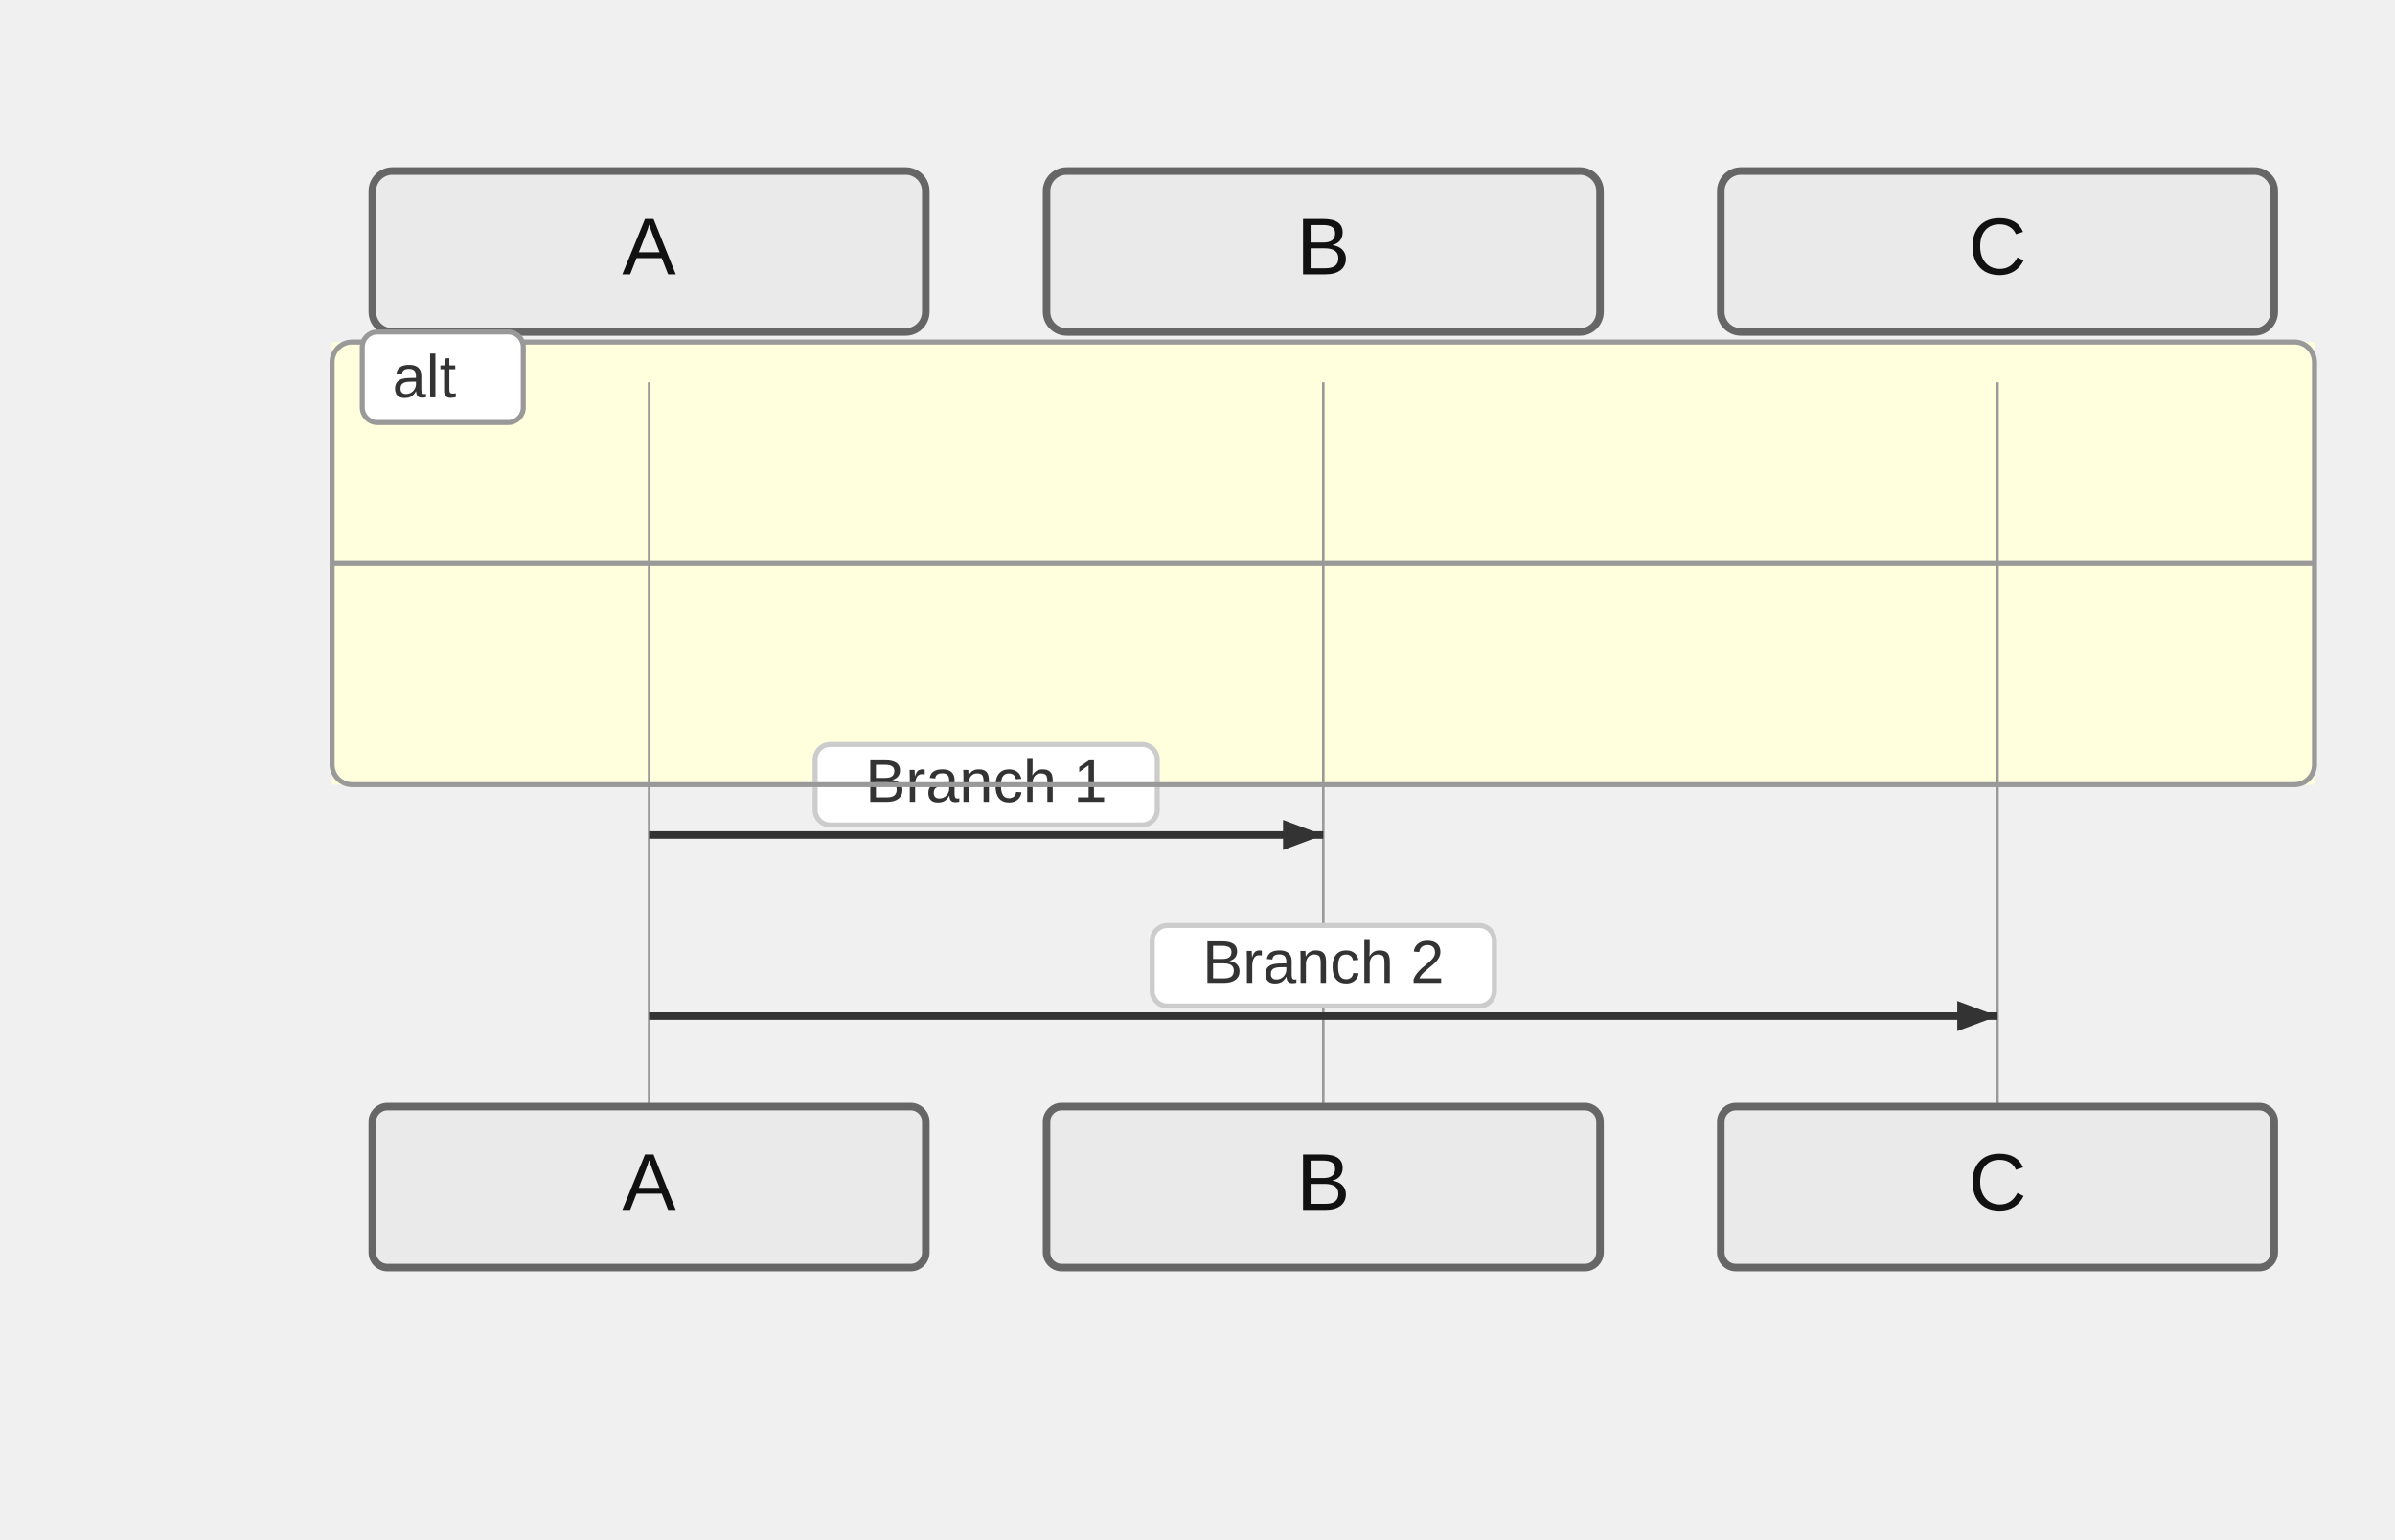
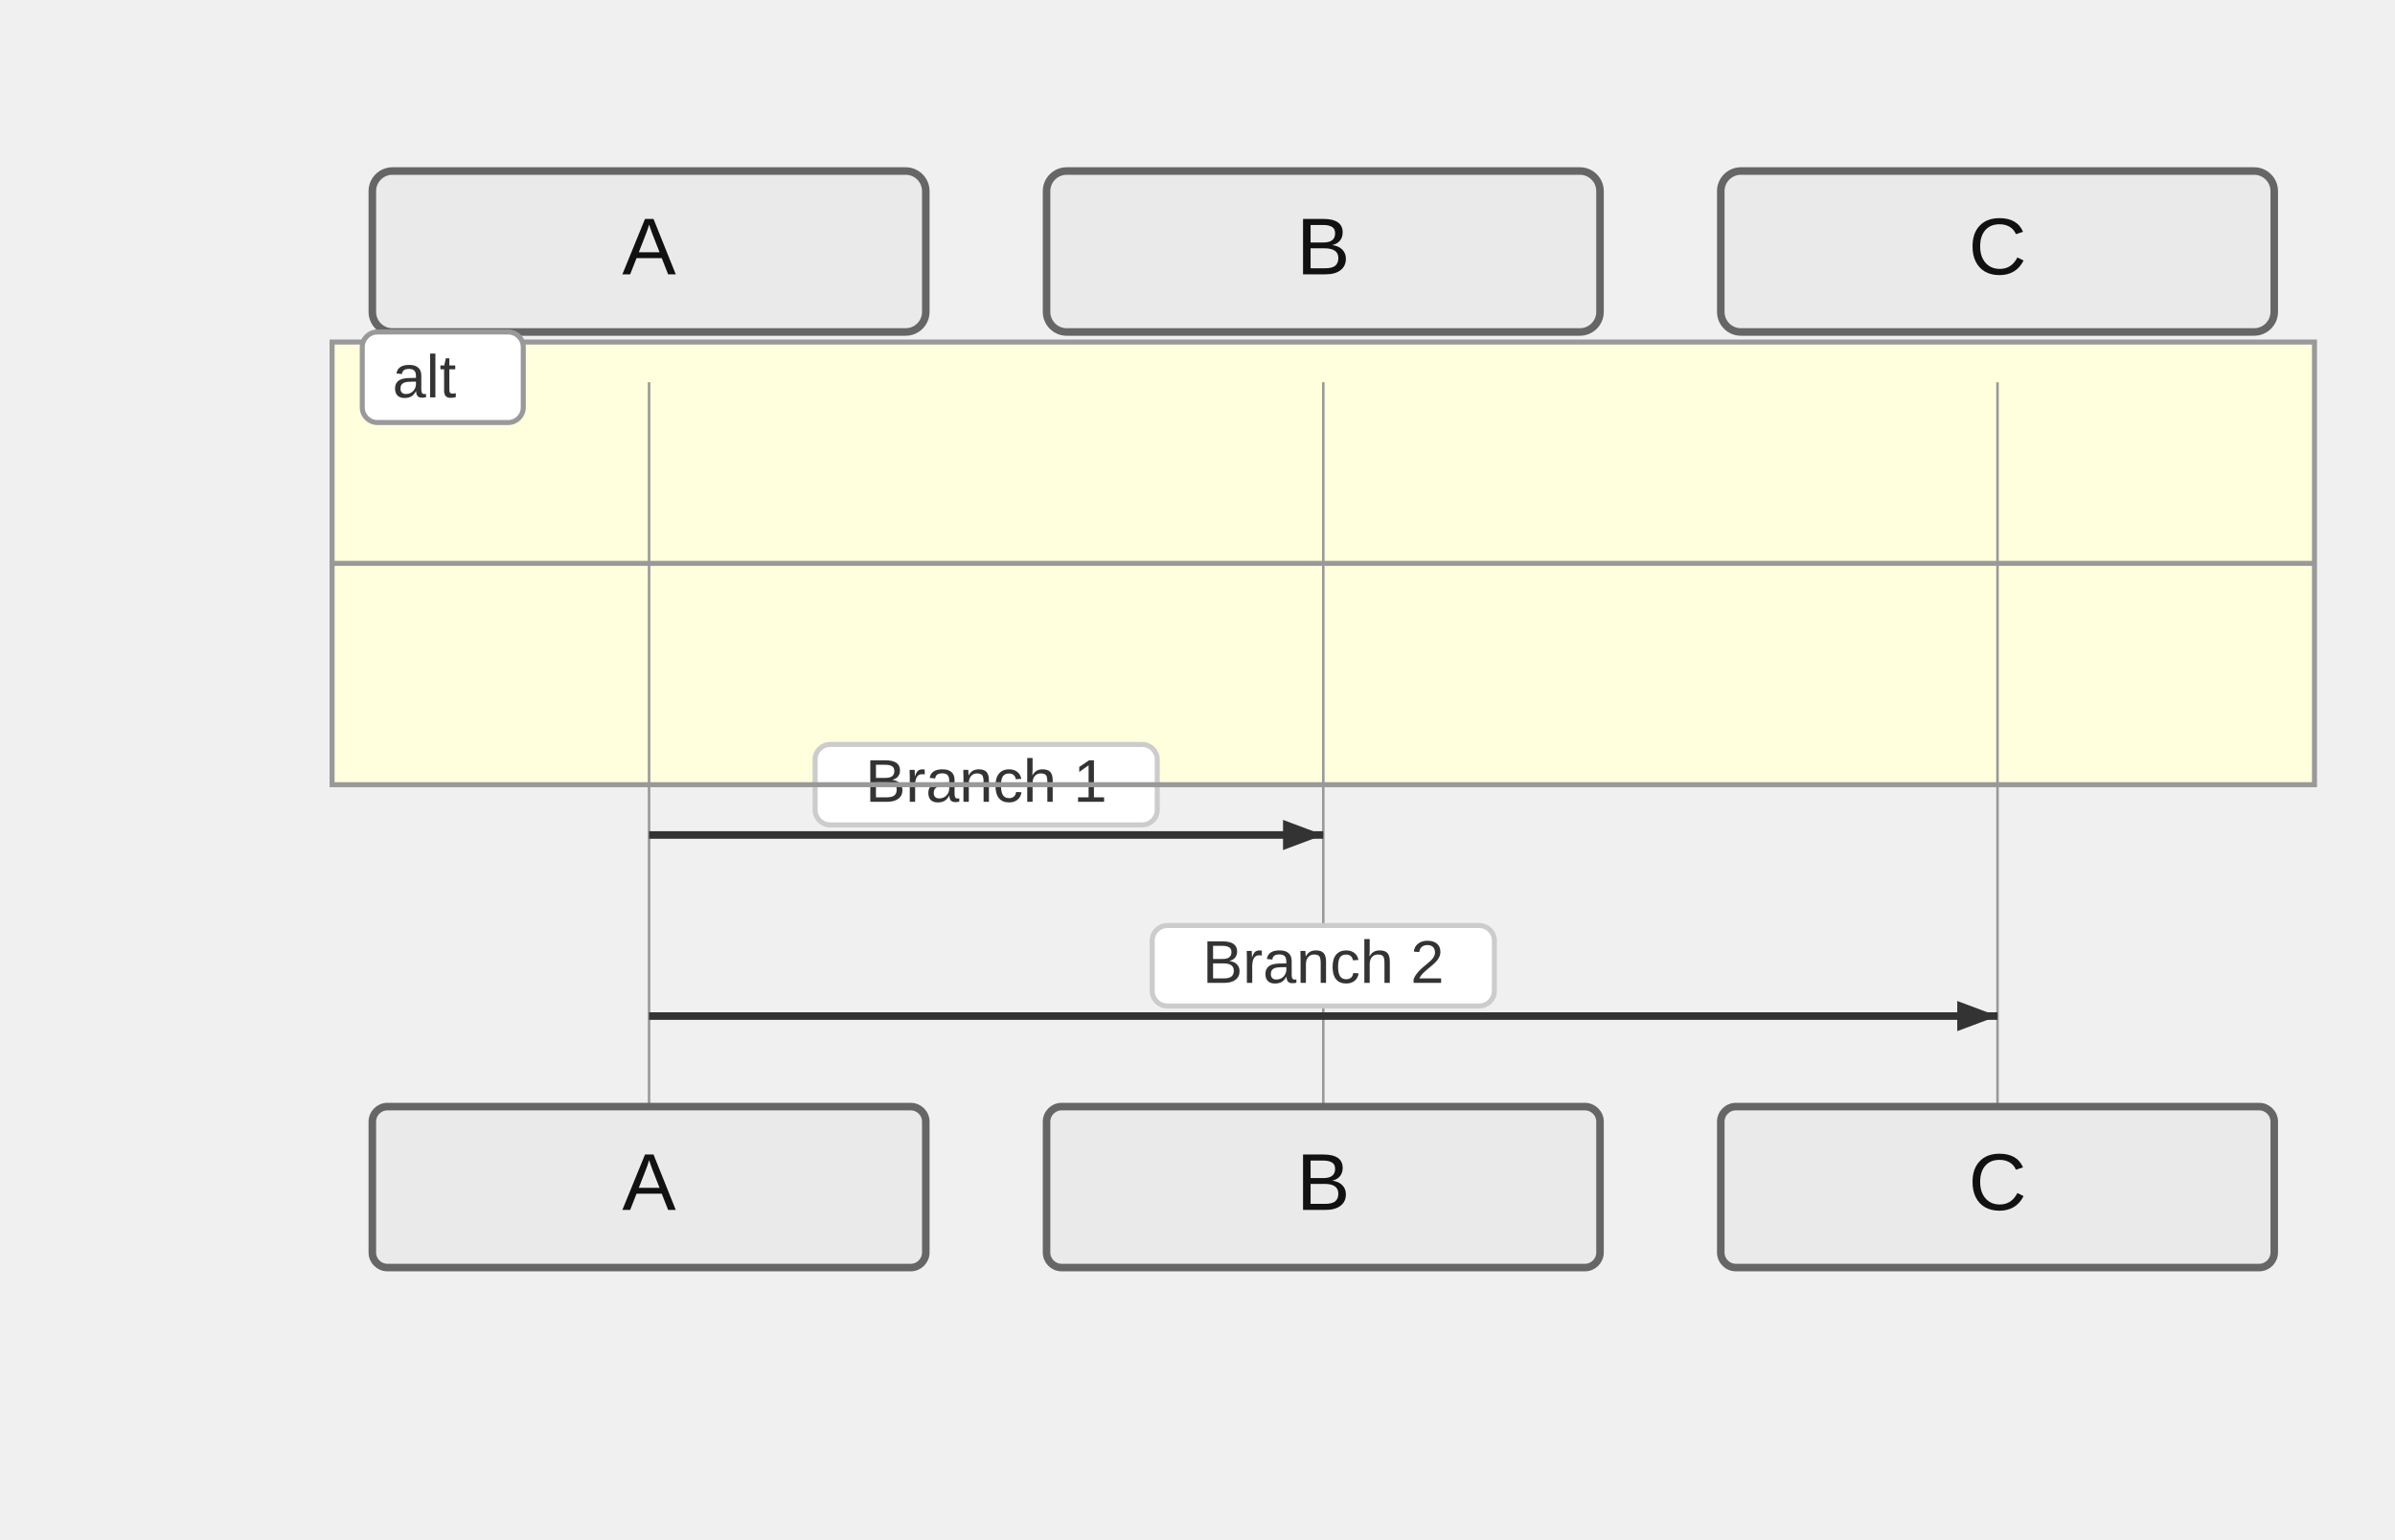
<svg xmlns="http://www.w3.org/2000/svg" width="476" height="306" viewBox="-50 -10 476 306">
  <style>
    .actor-rect { fill: #eaeaea; stroke: #666; stroke-width: 1.5px; }
    .actor-label { font-family: "Trebuchet MS", Verdana, Arial, sans-serif; font-size: 16px; fill: #111; }
    .lifeline { stroke: #999; stroke-width: 0.5px; }
    .activation { fill: #f4f4f4; stroke: #666; stroke-width: 1px; }
    .msg-line { stroke: #333; stroke-width: 1.5px; fill: none; }
    .msg-line.dotted { stroke-dasharray: 2 2; }
    .msg-line.thick { stroke-width: 3px; }
    .msg-label { font-family: "Trebuchet MS", Verdana, Arial, sans-serif; font-size: 12px; fill: #333; dominant-baseline: middle; }
    .msg-label-bg { fill: #ffffff; stroke: #cccccc; stroke-width: 1px; rx: 3; }
    .arrowhead { fill: #333; }
    .openhead { fill: none; stroke: #333; stroke-width: 1.5px; }
    .crosshead { stroke: #333; stroke-width: 1.5px; }
    .note { fill: #fff5ad; stroke: #aaaa33; stroke-width: 1px; }
    .note-text { font-family: "Trebuchet MS", Verdana, Arial, sans-serif; font-size: 12px; fill: #333; }
-     /* Align sequence block styling with flowchart clusters */
-     .group-frame, .cluster-border { fill: none; stroke: #999; stroke-width: 1px; rx: 4; }
+     /* Align sequence block styling with flowchart clusters (rectangular corners) */
+     .group-frame, .cluster-border { fill: none; stroke: #999; stroke-width: 1px; }
    .group-title, .cluster-label-text { font-family: Arial, sans-serif; font-size: 12px; fill: #333; }
    .group-title-bg, .cluster-title-bg { fill: #ffffff; stroke: #999; stroke-width: 1px; rx: 3; }
    .cluster-bg { fill: #ffffde; }
  </style>
  <g class="actor" transform="translate(24,24)">
    <rect class="actor-rect" width="110" height="32" rx="4" fill="#eaeaea" stroke="#666" />
    <text class="actor-label" x="55" y="16" text-anchor="middle" dominant-baseline="middle">A</text>
  </g>
  <g class="actor" transform="translate(158,24)">
    <rect class="actor-rect" width="110" height="32" rx="4" fill="#eaeaea" stroke="#666" />
    <text class="actor-label" x="55" y="16" text-anchor="middle" dominant-baseline="middle">B</text>
  </g>
  <g class="actor" transform="translate(292,24)">
    <rect class="actor-rect" width="110" height="32" rx="4" fill="#eaeaea" stroke="#666" />
    <text class="actor-label" x="55" y="16" text-anchor="middle" dominant-baseline="middle">C</text>
  </g>
  <g class="cluster-bg-layer" transform="translate(16,58)">
    <rect class="cluster-bg" x="0" y="0" width="394" height="88" rx="0" />
  </g>
  <line class="lifeline" x1="79" y1="66" x2="79" y2="210" />
  <line class="lifeline" x1="213" y1="66" x2="213" y2="210" />
  <line class="lifeline" x1="347" y1="66" x2="347" y2="210" />
  <path class="msg-line solid" d="M 79 156 L 213 156" />
  <path d="M213,156 L205,159 L205,153 Z" fill="#333" />
  <rect class="msg-label-bg" x="112" y="138" width="68" height="16" rx="3" />
  <text class="msg-label" x="146" y="146" text-anchor="middle">Branch 1</text>
  <path class="msg-line solid" d="M 79 192 L 347 192" />
  <path d="M347,192 L339,195 L339,189 Z" fill="#333" />
  <rect class="msg-label-bg" x="179" y="174" width="68" height="16" rx="3" />
  <text class="msg-label" x="213" y="182" text-anchor="middle">Branch 2</text>
  <g class="cluster-overlay" transform="translate(16,58)">
    <rect class="cluster-border" x="0" y="0" width="394" height="88" rx="0" />
    <rect class="cluster-title-bg" x="6" y="-2" width="32" height="18" rx="3" />
    <text class="cluster-label-text" x="12" y="11" text-anchor="start">alt</text>
    <line x1="0" y1="44" x2="394" y2="44" class="cluster-border" />
  </g>
  <g class="actor" transform="translate(24,210)">
    <rect class="actor-rect" width="110" height="32" rx="3" fill="#eaeaea" stroke="#666" />
    <text class="actor-label" x="55" y="16" text-anchor="middle" dominant-baseline="middle">A</text>
  </g>
  <g class="actor" transform="translate(158,210)">
    <rect class="actor-rect" width="110" height="32" rx="3" fill="#eaeaea" stroke="#666" />
    <text class="actor-label" x="55" y="16" text-anchor="middle" dominant-baseline="middle">B</text>
  </g>
  <g class="actor" transform="translate(292,210)">
    <rect class="actor-rect" width="110" height="32" rx="3" fill="#eaeaea" stroke="#666" />
    <text class="actor-label" x="55" y="16" text-anchor="middle" dominant-baseline="middle">C</text>
  </g>
</svg>
